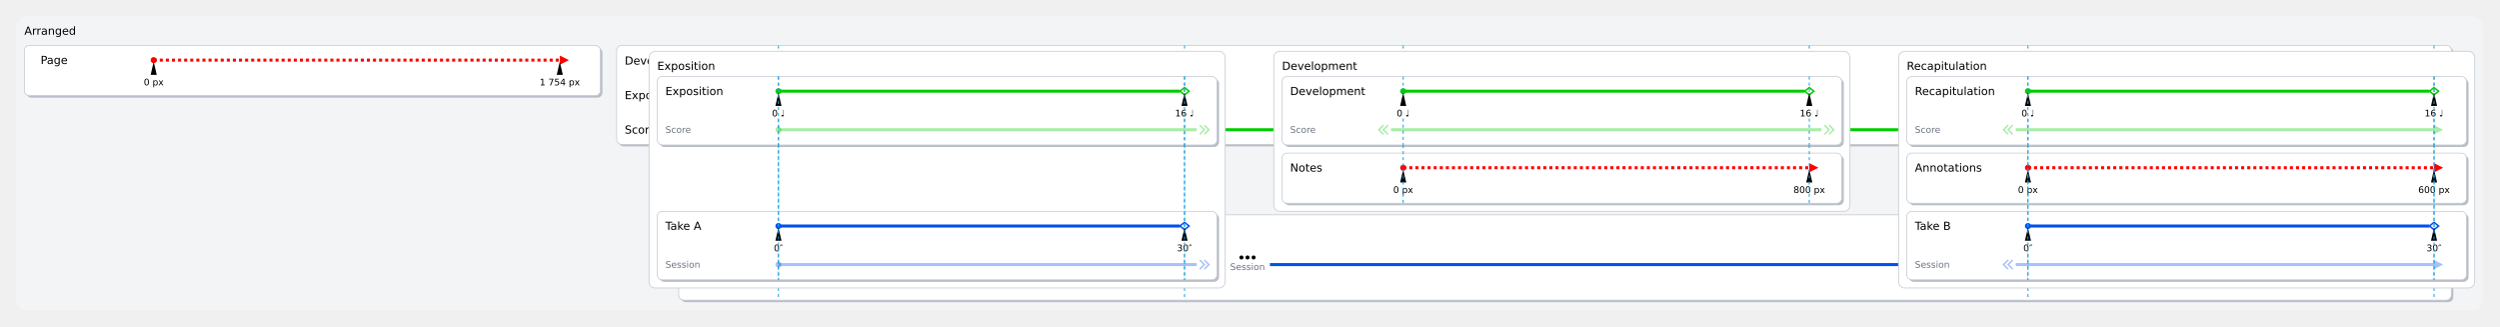
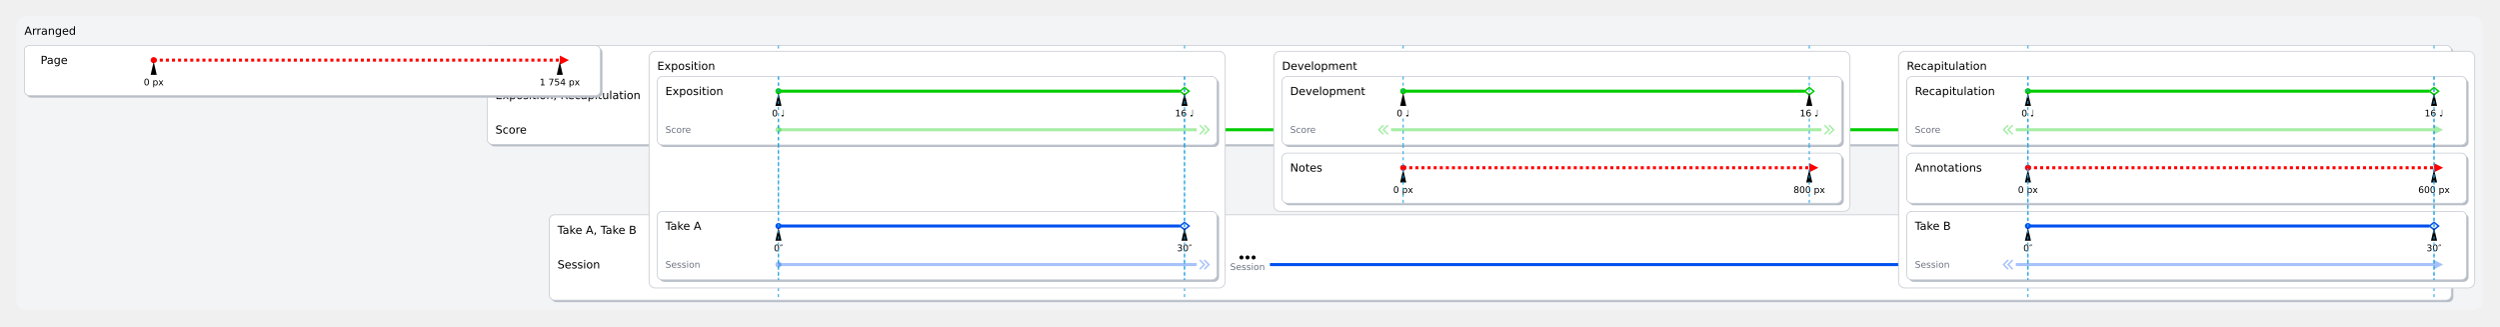
<svg xmlns="http://www.w3.org/2000/svg" width="2461.561" height="321.492" viewBox="0 0 2461.561 321.492" font-family="DejaVu Sans, Noto Music" text-rendering="geometricPrecision" style="font-kerning:none;font-variant-ligatures:none">
  <g transform="translate(16 16)">
    <rect x="0" y="0" width="2429.561" height="289.492" rx="10" fill="#F3F4F6" />
    <text data-part="name" x="8" y="18.21" text-anchor="start" font-size="11" fill="#000000">Arranged</text>
-     <rect data-id="score" data-part="card" x="593.367" y="30.805" width="1807.473" height="97.356" rx="5" fill="#B8BEC8" />
-     <rect data-id="score" data-part="card" x="591.367" y="28.805" width="1807.473" height="97.356" rx="5" fill="#FFFFFF" stroke="#C4C9D1" stroke-width="0.75" />
+     <rect data-id="score" data-part="card" x="465.977" y="30.805" width="1934.863" height="97.356" rx="5" fill="#B8BEC8" />
+     <rect data-id="score" data-part="card" x="463.977" y="28.805" width="1934.863" height="97.356" rx="5" fill="#FFFFFF" stroke="#C4C9D1" stroke-width="0.75" />
    <line data-id="score" x1="750.78" y1="111.758" x2="2381.561" y2="111.758" stroke="#00CC00" stroke-width="3" />
    <circle data-id="score" cx="750.78" cy="111.758" r="3" fill="#00CC00" />
    <polygon data-id="score" points="2390.561,111.758 2381.561,107.258 2381.561,116.258" fill="#00CC00" />
    <line data-id="exposition" x1="750.78" y1="77.781" x2="1146.28" y2="77.781" stroke="#00CC00" stroke-width="3" />
    <circle data-id="exposition" cx="750.78" cy="77.781" r="3" fill="#00CC00" />
    <polygon data-id="exposition" points="1146.28,77.781 1150.78,74.181 1155.28,77.781 1150.78,81.381" fill="none" stroke="#00CC00" stroke-width="1.5" />
    <line data-id="development" x1="1366.17" y1="43.805" x2="1761.67" y2="43.805" stroke="#00CC00" stroke-width="3" />
    <circle data-id="development" cx="1366.17" cy="43.805" r="3" fill="#00CC00" />
    <polygon data-id="development" points="1761.67,43.805 1766.17,40.205 1770.67,43.805 1766.17,47.405" fill="none" stroke="#00CC00" stroke-width="1.5" />
    <line data-id="recapitulation" x1="1981.561" y1="77.781" x2="2377.061" y2="77.781" stroke="#00CC00" stroke-width="3" />
    <circle data-id="recapitulation" cx="1981.561" cy="77.781" r="3" fill="#00CC00" />
    <polygon data-id="recapitulation" points="2377.061,77.781 2381.561,74.181 2386.061,77.781 2381.561,81.381" fill="none" stroke="#00CC00" stroke-width="1.5" />
    <polygon data-id="timestamp_5" points="750.78,79.281 747.78,92.281 753.78,92.281" fill="#000000" />
    <polygon data-id="timestamp_6" points="1150.78,79.281 1147.78,92.281 1153.78,92.281" fill="#000000" />
    <polygon data-id="timestamp_3" points="1366.17,45.305 1363.17,58.305 1369.17,58.305" fill="#000000" />
    <polygon data-id="timestamp_4" points="1766.17,45.305 1763.17,58.305 1769.17,58.305" fill="#000000" />
    <polygon data-id="timestamp_11" points="1981.561,79.281 1978.561,92.281 1984.561,92.281" fill="#000000" />
    <polygon data-id="timestamp_12" points="2381.561,79.281 2378.561,92.281 2384.561,92.281" fill="#000000" />
-     <text data-id="development" data-part="name" x="599.367" y="47.613" text-anchor="start" font-size="11" fill="#000000">Development</text>
-     <text data-id="exposition" data-part="name" x="599.367" y="81.589" text-anchor="start" font-size="11" fill="#000000">Exposition, Recapitulation</text>
-     <text data-id="score" data-part="name" x="599.367" y="115.566" text-anchor="start" font-size="11" fill="#000000">Score</text>
+     <text data-id="development" data-part="name" x="471.977" y="47.613" text-anchor="start" font-size="11" fill="#000000">Development</text>
+     <text data-id="exposition" data-part="name" x="471.977" y="81.589" text-anchor="start" font-size="11" fill="#000000">Exposition, Recapitulation</text>
+     <text data-id="score" data-part="name" x="471.977" y="115.566" text-anchor="start" font-size="11" fill="#000000">Score</text>
    <text data-id="timestamp_5" data-part="coordinate" x="750.78" y="102.635" text-anchor="middle" font-size="9" fill="#000000">0 ♩</text>
    <text data-id="timestamp_6" data-part="coordinate" x="1150.78" y="102.635" text-anchor="middle" font-size="9" fill="#000000">16 ♩</text>
    <text data-id="timestamp_3" data-part="coordinate" x="1366.17" y="68.659" text-anchor="middle" font-size="9" fill="#000000">0 ♩</text>
    <text data-id="timestamp_4" data-part="coordinate" x="1766.17" y="68.659" text-anchor="middle" font-size="9" fill="#000000">16 ♩</text>
    <text data-id="timestamp_11" data-part="coordinate" x="1981.561" y="102.635" text-anchor="middle" font-size="9" fill="#000000">0 ♩</text>
    <text data-id="timestamp_12" data-part="coordinate" x="2381.561" y="102.635" text-anchor="middle" font-size="9" fill="#000000">16 ♩</text>
    <line data-id="timestamp_5" data-part="line" x1="750.78" y1="28.805" x2="750.78" y2="79.281" stroke="#1BA1E2" stroke-width="1" stroke-dasharray="3 3" />
    <line data-id="timestamp_5" data-part="line" x1="750.78" y1="104.758" x2="750.78" y2="126.16" stroke="#1BA1E2" stroke-width="1" stroke-dasharray="3 3" />
    <line data-id="timestamp_6" data-part="line" x1="1150.78" y1="28.805" x2="1150.78" y2="79.281" stroke="#1BA1E2" stroke-width="1" stroke-dasharray="3 3" />
    <line data-id="timestamp_6" data-part="line" x1="1150.78" y1="104.758" x2="1150.78" y2="126.16" stroke="#1BA1E2" stroke-width="1" stroke-dasharray="3 3" />
    <line data-id="timestamp_3" data-part="line" x1="1366.17" y1="28.805" x2="1366.17" y2="45.305" stroke="#1BA1E2" stroke-width="1" stroke-dasharray="3 3" />
    <line data-id="timestamp_3" data-part="line" x1="1366.17" y1="70.781" x2="1366.17" y2="126.16" stroke="#1BA1E2" stroke-width="1" stroke-dasharray="3 3" />
    <line data-id="timestamp_4" data-part="line" x1="1766.17" y1="28.805" x2="1766.17" y2="45.305" stroke="#1BA1E2" stroke-width="1" stroke-dasharray="3 3" />
    <line data-id="timestamp_4" data-part="line" x1="1766.17" y1="70.781" x2="1766.17" y2="126.16" stroke="#1BA1E2" stroke-width="1" stroke-dasharray="3 3" />
    <line data-id="timestamp_11" data-part="line" x1="1981.561" y1="28.805" x2="1981.561" y2="79.281" stroke="#1BA1E2" stroke-width="1" stroke-dasharray="3 3" />
    <line data-id="timestamp_11" data-part="line" x1="1981.561" y1="104.758" x2="1981.561" y2="126.16" stroke="#1BA1E2" stroke-width="1" stroke-dasharray="3 3" />
    <line data-id="timestamp_12" data-part="line" x1="2381.561" y1="28.805" x2="2381.561" y2="79.281" stroke="#1BA1E2" stroke-width="1" stroke-dasharray="3 3" />
    <line data-id="timestamp_12" data-part="line" x1="2381.561" y1="104.758" x2="2381.561" y2="126.16" stroke="#1BA1E2" stroke-width="1" stroke-dasharray="3 3" />
-     <rect data-id="session" data-part="card" x="654.527" y="197.539" width="1746.033" height="83.953" rx="5" fill="#B8BEC8" />
-     <rect data-id="session" data-part="card" x="652.527" y="195.539" width="1746.033" height="83.953" rx="5" fill="#FFFFFF" stroke="#C4C9D1" stroke-width="0.75" />
+     <rect data-id="session" data-part="card" x="527.137" y="197.539" width="1873.423" height="83.953" rx="5" fill="#B8BEC8" />
+     <rect data-id="session" data-part="card" x="525.137" y="195.539" width="1873.423" height="83.953" rx="5" fill="#FFFFFF" stroke="#C4C9D1" stroke-width="0.75" />
    <line data-id="session" x1="750.78" y1="244.516" x2="1190.78" y2="244.516" stroke="#0050EF" stroke-width="3" />
    <line data-id="session" x1="1234.894" y1="244.516" x2="2381.561" y2="244.516" stroke="#0050EF" stroke-width="3" />
    <circle data-id="session" cx="750.78" cy="244.516" r="3" fill="#0050EF" />
    <polygon data-id="session" points="2390.561,244.516 2381.561,240.016 2381.561,249.016" fill="#0050EF" />
    <line data-id="take_a" x1="750.78" y1="210.539" x2="1146.28" y2="210.539" stroke="#0050EF" stroke-width="3" />
    <circle data-id="take_a" cx="750.78" cy="210.539" r="3" fill="#0050EF" />
    <polygon data-id="take_a" points="1146.28,210.539 1150.78,206.939 1155.28,210.539 1150.78,214.139" fill="none" stroke="#0050EF" stroke-width="1.5" />
    <line data-id="take_b" x1="1981.561" y1="210.539" x2="2377.061" y2="210.539" stroke="#0050EF" stroke-width="3" />
    <circle data-id="take_b" cx="1981.561" cy="210.539" r="3" fill="#0050EF" />
    <polygon data-id="take_b" points="2377.061,210.539 2381.561,206.939 2386.061,210.539 2381.561,214.139" fill="none" stroke="#0050EF" stroke-width="1.5" />
    <polygon data-id="timestamp_13" points="750.78,212.039 747.78,225.039 753.78,225.039" fill="#000000" />
    <polygon data-id="timestamp_14" points="1150.78,212.039 1147.78,225.039 1153.78,225.039" fill="#000000" />
    <polygon data-id="timestamp_15" points="1981.561,212.039 1978.561,225.039 1984.561,225.039" fill="#000000" />
    <polygon data-id="timestamp_16" points="2381.561,212.039 2378.561,225.039 2384.561,225.039" fill="#000000" />
-     <text data-id="take_a" data-part="name" x="660.527" y="214.347" text-anchor="start" font-size="11" fill="#000000">Take A, Take B</text>
-     <text data-id="session" data-part="name" x="660.527" y="248.324" text-anchor="start" font-size="11" fill="#000000">Session</text>
+     <text data-id="take_a" data-part="name" x="533.137" y="214.347" text-anchor="start" font-size="11" fill="#000000">Take A, Take B</text>
+     <text data-id="session" data-part="name" x="533.137" y="248.324" text-anchor="start" font-size="11" fill="#000000">Session</text>
    <text data-id="timestamp_13" data-part="coordinate" x="750.78" y="235.393" text-anchor="middle" font-size="9" fill="#000000">0″</text>
    <text data-id="timestamp_14" data-part="coordinate" x="1150.78" y="235.393" text-anchor="middle" font-size="9" fill="#000000">30″</text>
    <text data-id="timestamp_15" data-part="coordinate" x="1981.561" y="235.393" text-anchor="middle" font-size="9" fill="#000000">0″</text>
    <text data-id="timestamp_16" data-part="coordinate" x="2381.561" y="235.393" text-anchor="middle" font-size="9" fill="#000000">30″</text>
    <line data-id="timestamp_13" data-part="line" x1="750.78" y1="195.539" x2="750.78" y2="212.039" stroke="#1BA1E2" stroke-width="1" stroke-dasharray="3 3" />
    <line data-id="timestamp_13" data-part="line" x1="750.78" y1="237.516" x2="750.78" y2="279.492" stroke="#1BA1E2" stroke-width="1" stroke-dasharray="3 3" />
    <line data-id="timestamp_14" data-part="line" x1="1150.78" y1="195.539" x2="1150.78" y2="212.039" stroke="#1BA1E2" stroke-width="1" stroke-dasharray="3 3" />
    <line data-id="timestamp_14" data-part="line" x1="1150.78" y1="237.516" x2="1150.78" y2="279.492" stroke="#1BA1E2" stroke-width="1" stroke-dasharray="3 3" />
    <line data-id="timestamp_15" data-part="line" x1="1981.561" y1="195.539" x2="1981.561" y2="212.039" stroke="#1BA1E2" stroke-width="1" stroke-dasharray="3 3" />
    <line data-id="timestamp_15" data-part="line" x1="1981.561" y1="237.516" x2="1981.561" y2="279.492" stroke="#1BA1E2" stroke-width="1" stroke-dasharray="3 3" />
    <line data-id="timestamp_16" data-part="line" x1="2381.561" y1="195.539" x2="2381.561" y2="212.039" stroke="#1BA1E2" stroke-width="1" stroke-dasharray="3 3" />
    <line data-id="timestamp_16" data-part="line" x1="2381.561" y1="237.516" x2="2381.561" y2="279.492" stroke="#1BA1E2" stroke-width="1" stroke-dasharray="3 3" />
    <circle data-id="session" data-part="elision ellipsis" cx="1206.837" cy="237.516" r="2" fill="#000000" />
    <circle data-id="session" data-part="elision ellipsis" cx="1212.837" cy="237.516" r="2" fill="#000000" />
    <circle data-id="session" data-part="elision ellipsis" cx="1218.837" cy="237.516" r="2" fill="#000000" />
    <text data-id="session" data-part="elision name" x="1212.837" y="249.87" text-anchor="middle" font-size="9" fill="#6B7280">Session</text>
    <rect data-id="page" data-part="card" x="10" y="30.805" width="567.39" height="49.379" rx="5" fill="#B8BEC8" />
    <rect data-id="page" data-part="card" x="8" y="28.805" width="567.39" height="49.379" rx="5" fill="#FFFFFF" stroke="#C4C9D1" stroke-width="0.75" />
    <line data-id="page" x1="135.39" y1="43.207" x2="535.39" y2="43.207" stroke="#FF0000" stroke-width="3" stroke-dasharray="3 3" />
    <circle data-id="page" cx="135.39" cy="43.207" r="3" fill="#FF0000" />
    <polygon data-id="page" points="544.39,43.207 535.39,38.707 535.39,47.707" fill="#FF0000" />
    <polygon data-id="timestamp_9" points="135.39,44.707 132.39,57.707 138.39,57.707" fill="#000000" />
    <polygon data-id="timestamp_10" points="535.39,44.707 532.39,57.707 538.39,57.707" fill="#000000" />
    <text data-id="page" data-part="name" x="24" y="47.015" text-anchor="start" font-size="11" fill="#000000">Page</text>
    <text data-id="timestamp_9" data-part="coordinate" x="135.39" y="68.061" text-anchor="middle" font-size="9" fill="#000000">0 px</text>
    <text data-id="timestamp_10" data-part="coordinate" x="535.39" y="68.061" text-anchor="middle" font-size="9" fill="#000000">1 754 px</text>
    <rect data-id="group_1" x="623.39" y="34.574" width="567.39" height="232.941" rx="6" fill="#FFFFFF" stroke="#D1D5DB" stroke-width="1" />
    <text data-id="group_1" data-part="name" x="631.39" y="52.785" text-anchor="start" font-size="11" fill="#000000">Exposition</text>
    <rect data-id="exposition" data-part="card" x="633.39" y="61.379" width="551.39" height="67.379" rx="5" fill="#B8BEC8" />
    <rect data-id="exposition" data-part="card" x="631.39" y="59.379" width="551.39" height="67.379" rx="5" fill="#FFFFFF" stroke="#C4C9D1" stroke-width="0.75" />
    <line data-id="score" x1="750.78" y1="111.758" x2="1162.78" y2="111.758" stroke="#00CC00" stroke-width="3" opacity="0.35" />
    <circle data-id="score" cx="750.78" cy="111.758" r="3" fill="#00CC00" opacity="0.35" />
    <polyline data-id="score" points="1165.78,107.258 1170.28,111.758 1165.78,116.258" fill="none" stroke="#00CC00" stroke-width="1.5" opacity="0.35" />
    <polyline data-id="score" points="1170.28,107.258 1174.78,111.758 1170.28,116.258" fill="none" stroke="#00CC00" stroke-width="1.5" opacity="0.35" />
    <line data-id="exposition" x1="750.78" y1="73.781" x2="1146.28" y2="73.781" stroke="#00CC00" stroke-width="3" />
    <circle data-id="exposition" cx="750.78" cy="73.781" r="3" fill="#00CC00" />
    <polygon data-id="exposition" points="1146.28,73.781 1150.78,70.181 1155.28,73.781 1150.78,77.381" fill="none" stroke="#00CC00" stroke-width="1.5" />
    <polygon data-id="timestamp_5" points="750.78,75.281 747.78,88.281 753.78,88.281" fill="#000000" />
    <polygon data-id="timestamp_6" points="1150.78,75.281 1147.78,88.281 1153.78,88.281" fill="#000000" />
    <text data-id="score" data-part="name" x="639.39" y="114.874" text-anchor="start" font-size="9" fill="#6B7280">Score</text>
    <text data-id="exposition" data-part="name" x="639.39" y="77.589" text-anchor="start" font-size="11" fill="#000000">Exposition</text>
    <text data-id="timestamp_5" data-part="coordinate" x="750.78" y="98.635" text-anchor="middle" font-size="9" fill="#000000">0 ♩</text>
    <text data-id="timestamp_6" data-part="coordinate" x="1150.78" y="98.635" text-anchor="middle" font-size="9" fill="#000000">16 ♩</text>
    <line data-id="timestamp_5" data-part="line" x1="750.78" y1="59.379" x2="750.78" y2="75.281" stroke="#1BA1E2" stroke-width="1" stroke-dasharray="3 3" />
    <line data-id="timestamp_5" data-part="line" x1="750.78" y1="100.758" x2="750.78" y2="126.758" stroke="#1BA1E2" stroke-width="1" stroke-dasharray="3 3" />
    <line data-id="timestamp_6" data-part="line" x1="1150.78" y1="59.379" x2="1150.78" y2="75.281" stroke="#1BA1E2" stroke-width="1" stroke-dasharray="3 3" />
    <line data-id="timestamp_6" data-part="line" x1="1150.78" y1="100.758" x2="1150.78" y2="126.758" stroke="#1BA1E2" stroke-width="1" stroke-dasharray="3 3" />
    <rect data-id="take_a" data-part="card" x="633.39" y="194.137" width="551.39" height="67.379" rx="5" fill="#B8BEC8" />
    <rect data-id="take_a" data-part="card" x="631.39" y="192.137" width="551.39" height="67.379" rx="5" fill="#FFFFFF" stroke="#C4C9D1" stroke-width="0.75" />
    <line data-id="session" x1="750.78" y1="244.516" x2="1162.78" y2="244.516" stroke="#0050EF" stroke-width="3" opacity="0.35" />
    <circle data-id="session" cx="750.78" cy="244.516" r="3" fill="#0050EF" opacity="0.35" />
    <polyline data-id="session" points="1165.78,240.016 1170.28,244.516 1165.78,249.016" fill="none" stroke="#0050EF" stroke-width="1.5" opacity="0.35" />
    <polyline data-id="session" points="1170.28,240.016 1174.78,244.516 1170.28,249.016" fill="none" stroke="#0050EF" stroke-width="1.5" opacity="0.35" />
    <line data-id="take_a" x1="750.78" y1="206.539" x2="1146.28" y2="206.539" stroke="#0050EF" stroke-width="3" />
    <circle data-id="take_a" cx="750.78" cy="206.539" r="3" fill="#0050EF" />
    <polygon data-id="take_a" points="1146.28,206.539 1150.78,202.939 1155.28,206.539 1150.78,210.139" fill="none" stroke="#0050EF" stroke-width="1.5" />
    <polygon data-id="timestamp_13" points="750.78,208.039 747.78,221.039 753.78,221.039" fill="#000000" />
    <polygon data-id="timestamp_14" points="1150.78,208.039 1147.78,221.039 1153.78,221.039" fill="#000000" />
    <text data-id="session" data-part="name" x="639.39" y="247.631" text-anchor="start" font-size="9" fill="#6B7280">Session</text>
    <text data-id="take_a" data-part="name" x="639.39" y="210.347" text-anchor="start" font-size="11" fill="#000000">Take A</text>
    <text data-id="timestamp_13" data-part="coordinate" x="750.78" y="231.393" text-anchor="middle" font-size="9" fill="#000000">0″</text>
    <text data-id="timestamp_14" data-part="coordinate" x="1150.78" y="231.393" text-anchor="middle" font-size="9" fill="#000000">30″</text>
    <line data-id="timestamp_13" data-part="line" x1="750.78" y1="192.137" x2="750.78" y2="208.039" stroke="#1BA1E2" stroke-width="1" stroke-dasharray="3 3" />
    <line data-id="timestamp_13" data-part="line" x1="750.78" y1="233.516" x2="750.78" y2="259.516" stroke="#1BA1E2" stroke-width="1" stroke-dasharray="3 3" />
    <line data-id="timestamp_14" data-part="line" x1="1150.78" y1="192.137" x2="1150.78" y2="208.039" stroke="#1BA1E2" stroke-width="1" stroke-dasharray="3 3" />
    <line data-id="timestamp_14" data-part="line" x1="1150.78" y1="233.516" x2="1150.78" y2="259.516" stroke="#1BA1E2" stroke-width="1" stroke-dasharray="3 3" />
    <rect data-id="group_2" x="1238.78" y="34.574" width="567.39" height="157.562" rx="6" fill="#FFFFFF" stroke="#D1D5DB" stroke-width="1" />
    <text data-id="group_2" data-part="name" x="1246.78" y="52.785" text-anchor="start" font-size="11" fill="#000000">Development</text>
    <rect data-id="development" data-part="card" x="1248.78" y="61.379" width="551.39" height="67.379" rx="5" fill="#B8BEC8" />
    <rect data-id="development" data-part="card" x="1246.78" y="59.379" width="551.39" height="67.379" rx="5" fill="#FFFFFF" stroke="#C4C9D1" stroke-width="0.75" />
    <line data-id="score" x1="1354.17" y1="111.758" x2="1778.17" y2="111.758" stroke="#00CC00" stroke-width="3" opacity="0.35" />
    <polyline data-id="score" points="1351.17,107.258 1346.67,111.758 1351.17,116.258" fill="none" stroke="#00CC00" stroke-width="1.5" opacity="0.35" />
    <polyline data-id="score" points="1346.67,107.258 1342.17,111.758 1346.67,116.258" fill="none" stroke="#00CC00" stroke-width="1.5" opacity="0.35" />
    <polyline data-id="score" points="1781.17,107.258 1785.67,111.758 1781.17,116.258" fill="none" stroke="#00CC00" stroke-width="1.5" opacity="0.35" />
    <polyline data-id="score" points="1785.67,107.258 1790.17,111.758 1785.67,116.258" fill="none" stroke="#00CC00" stroke-width="1.5" opacity="0.35" />
    <line data-id="development" x1="1366.17" y1="73.781" x2="1761.67" y2="73.781" stroke="#00CC00" stroke-width="3" />
    <circle data-id="development" cx="1366.17" cy="73.781" r="3" fill="#00CC00" />
    <polygon data-id="development" points="1761.67,73.781 1766.17,70.181 1770.67,73.781 1766.17,77.381" fill="none" stroke="#00CC00" stroke-width="1.5" />
    <polygon data-id="timestamp_3" points="1366.17,75.281 1363.17,88.281 1369.17,88.281" fill="#000000" />
    <polygon data-id="timestamp_4" points="1766.17,75.281 1763.17,88.281 1769.17,88.281" fill="#000000" />
    <text data-id="score" data-part="name" x="1254.78" y="114.874" text-anchor="start" font-size="9" fill="#6B7280">Score</text>
    <text data-id="development" data-part="name" x="1254.78" y="77.589" text-anchor="start" font-size="11" fill="#000000">Development</text>
    <text data-id="timestamp_3" data-part="coordinate" x="1366.17" y="98.635" text-anchor="middle" font-size="9" fill="#000000">0 ♩</text>
    <text data-id="timestamp_4" data-part="coordinate" x="1766.17" y="98.635" text-anchor="middle" font-size="9" fill="#000000">16 ♩</text>
    <line data-id="timestamp_3" data-part="line" x1="1366.17" y1="59.379" x2="1366.17" y2="75.281" stroke="#1BA1E2" stroke-width="1" stroke-dasharray="3 3" />
    <line data-id="timestamp_3" data-part="line" x1="1366.17" y1="100.758" x2="1366.17" y2="126.758" stroke="#1BA1E2" stroke-width="1" stroke-dasharray="3 3" />
    <line data-id="timestamp_4" data-part="line" x1="1766.17" y1="59.379" x2="1766.17" y2="75.281" stroke="#1BA1E2" stroke-width="1" stroke-dasharray="3 3" />
    <line data-id="timestamp_4" data-part="line" x1="1766.17" y1="100.758" x2="1766.17" y2="126.758" stroke="#1BA1E2" stroke-width="1" stroke-dasharray="3 3" />
    <rect data-id="notes" data-part="card" x="1248.78" y="136.758" width="551.39" height="49.379" rx="5" fill="#B8BEC8" />
    <rect data-id="notes" data-part="card" x="1246.78" y="134.758" width="551.39" height="49.379" rx="5" fill="#FFFFFF" stroke="#C4C9D1" stroke-width="0.75" />
    <line data-id="notes" x1="1366.17" y1="149.16" x2="1766.17" y2="149.16" stroke="#FF0000" stroke-width="3" stroke-dasharray="3 3" />
    <circle data-id="notes" cx="1366.17" cy="149.16" r="3" fill="#FF0000" />
    <polygon data-id="notes" points="1775.17,149.16 1766.17,144.66 1766.17,153.66" fill="#FF0000" />
    <polygon data-id="timestamp_7" points="1366.17,150.66 1363.17,163.66 1369.17,163.66" fill="#000000" />
    <polygon data-id="timestamp_8" points="1766.17,150.66 1763.17,163.66 1769.17,163.66" fill="#000000" />
    <text data-id="notes" data-part="name" x="1254.78" y="152.968" text-anchor="start" font-size="11" fill="#000000">Notes</text>
    <text data-id="timestamp_7" data-part="coordinate" x="1366.17" y="174.014" text-anchor="middle" font-size="9" fill="#000000">0 px</text>
    <text data-id="timestamp_8" data-part="coordinate" x="1766.17" y="174.014" text-anchor="middle" font-size="9" fill="#000000">800 px</text>
    <rect data-id="group_3" x="1854.17" y="34.574" width="567.39" height="232.941" rx="6" fill="#FFFFFF" stroke="#D1D5DB" stroke-width="1" />
    <text data-id="group_3" data-part="name" x="1862.17" y="52.785" text-anchor="start" font-size="11" fill="#000000">Recapitulation</text>
    <rect data-id="recapitulation" data-part="card" x="1864.17" y="61.379" width="551.39" height="67.379" rx="5" fill="#B8BEC8" />
    <rect data-id="recapitulation" data-part="card" x="1862.17" y="59.379" width="551.39" height="67.379" rx="5" fill="#FFFFFF" stroke="#C4C9D1" stroke-width="0.75" />
    <line data-id="score" x1="1969.561" y1="111.758" x2="2381.561" y2="111.758" stroke="#00CC00" stroke-width="3" opacity="0.35" />
    <polyline data-id="score" points="1966.561,107.258 1962.061,111.758 1966.561,116.258" fill="none" stroke="#00CC00" stroke-width="1.5" opacity="0.35" />
    <polyline data-id="score" points="1962.061,107.258 1957.561,111.758 1962.061,116.258" fill="none" stroke="#00CC00" stroke-width="1.5" opacity="0.35" />
    <polygon data-id="score" points="2390.561,111.758 2381.561,107.258 2381.561,116.258" fill="#00CC00" opacity="0.35" />
    <line data-id="recapitulation" x1="1981.561" y1="73.781" x2="2377.061" y2="73.781" stroke="#00CC00" stroke-width="3" />
    <circle data-id="recapitulation" cx="1981.561" cy="73.781" r="3" fill="#00CC00" />
    <polygon data-id="recapitulation" points="2377.061,73.781 2381.561,70.181 2386.061,73.781 2381.561,77.381" fill="none" stroke="#00CC00" stroke-width="1.5" />
    <polygon data-id="timestamp_11" points="1981.561,75.281 1978.561,88.281 1984.561,88.281" fill="#000000" />
    <polygon data-id="timestamp_12" points="2381.561,75.281 2378.561,88.281 2384.561,88.281" fill="#000000" />
    <text data-id="score" data-part="name" x="1870.17" y="114.874" text-anchor="start" font-size="9" fill="#6B7280">Score</text>
    <text data-id="recapitulation" data-part="name" x="1870.17" y="77.589" text-anchor="start" font-size="11" fill="#000000">Recapitulation</text>
    <text data-id="timestamp_11" data-part="coordinate" x="1981.561" y="98.635" text-anchor="middle" font-size="9" fill="#000000">0 ♩</text>
    <text data-id="timestamp_12" data-part="coordinate" x="2381.561" y="98.635" text-anchor="middle" font-size="9" fill="#000000">16 ♩</text>
    <line data-id="timestamp_11" data-part="line" x1="1981.561" y1="59.379" x2="1981.561" y2="75.281" stroke="#1BA1E2" stroke-width="1" stroke-dasharray="3 3" />
    <line data-id="timestamp_11" data-part="line" x1="1981.561" y1="100.758" x2="1981.561" y2="126.758" stroke="#1BA1E2" stroke-width="1" stroke-dasharray="3 3" />
    <line data-id="timestamp_12" data-part="line" x1="2381.561" y1="59.379" x2="2381.561" y2="75.281" stroke="#1BA1E2" stroke-width="1" stroke-dasharray="3 3" />
    <line data-id="timestamp_12" data-part="line" x1="2381.561" y1="100.758" x2="2381.561" y2="126.758" stroke="#1BA1E2" stroke-width="1" stroke-dasharray="3 3" />
    <rect data-id="annotations" data-part="card" x="1864.17" y="136.758" width="551.39" height="49.379" rx="5" fill="#B8BEC8" />
    <rect data-id="annotations" data-part="card" x="1862.17" y="134.758" width="551.39" height="49.379" rx="5" fill="#FFFFFF" stroke="#C4C9D1" stroke-width="0.75" />
    <line data-id="annotations" x1="1981.561" y1="149.16" x2="2381.561" y2="149.16" stroke="#FF0000" stroke-width="3" stroke-dasharray="3 3" />
    <circle data-id="annotations" cx="1981.561" cy="149.16" r="3" fill="#FF0000" />
    <polygon data-id="annotations" points="2390.561,149.16 2381.561,144.66 2381.561,153.66" fill="#FF0000" />
    <polygon data-id="timestamp_1" points="1981.561,150.66 1978.561,163.66 1984.561,163.66" fill="#000000" />
    <polygon data-id="timestamp_2" points="2381.561,150.66 2378.561,163.66 2384.561,163.66" fill="#000000" />
    <text data-id="annotations" data-part="name" x="1870.17" y="152.968" text-anchor="start" font-size="11" fill="#000000">Annotations</text>
    <text data-id="timestamp_1" data-part="coordinate" x="1981.561" y="174.014" text-anchor="middle" font-size="9" fill="#000000">0 px</text>
    <text data-id="timestamp_2" data-part="coordinate" x="2381.561" y="174.014" text-anchor="middle" font-size="9" fill="#000000">600 px</text>
    <rect data-id="take_b" data-part="card" x="1864.17" y="194.137" width="551.39" height="67.379" rx="5" fill="#B8BEC8" />
    <rect data-id="take_b" data-part="card" x="1862.17" y="192.137" width="551.39" height="67.379" rx="5" fill="#FFFFFF" stroke="#C4C9D1" stroke-width="0.75" />
    <line data-id="session" x1="1969.561" y1="244.516" x2="2381.561" y2="244.516" stroke="#0050EF" stroke-width="3" opacity="0.35" />
    <polyline data-id="session" points="1966.561,240.016 1962.061,244.516 1966.561,249.016" fill="none" stroke="#0050EF" stroke-width="1.5" opacity="0.35" />
    <polyline data-id="session" points="1962.061,240.016 1957.561,244.516 1962.061,249.016" fill="none" stroke="#0050EF" stroke-width="1.5" opacity="0.35" />
    <polygon data-id="session" points="2390.561,244.516 2381.561,240.016 2381.561,249.016" fill="#0050EF" opacity="0.35" />
    <line data-id="take_b" x1="1981.561" y1="206.539" x2="2377.061" y2="206.539" stroke="#0050EF" stroke-width="3" />
    <circle data-id="take_b" cx="1981.561" cy="206.539" r="3" fill="#0050EF" />
    <polygon data-id="take_b" points="2377.061,206.539 2381.561,202.939 2386.061,206.539 2381.561,210.139" fill="none" stroke="#0050EF" stroke-width="1.5" />
    <polygon data-id="timestamp_15" points="1981.561,208.039 1978.561,221.039 1984.561,221.039" fill="#000000" />
    <polygon data-id="timestamp_16" points="2381.561,208.039 2378.561,221.039 2384.561,221.039" fill="#000000" />
    <text data-id="session" data-part="name" x="1870.17" y="247.631" text-anchor="start" font-size="9" fill="#6B7280">Session</text>
    <text data-id="take_b" data-part="name" x="1870.17" y="210.347" text-anchor="start" font-size="11" fill="#000000">Take B</text>
    <text data-id="timestamp_15" data-part="coordinate" x="1981.561" y="231.393" text-anchor="middle" font-size="9" fill="#000000">0″</text>
    <text data-id="timestamp_16" data-part="coordinate" x="2381.561" y="231.393" text-anchor="middle" font-size="9" fill="#000000">30″</text>
    <line data-id="timestamp_15" data-part="line" x1="1981.561" y1="192.137" x2="1981.561" y2="208.039" stroke="#1BA1E2" stroke-width="1" stroke-dasharray="3 3" />
    <line data-id="timestamp_15" data-part="line" x1="1981.561" y1="233.516" x2="1981.561" y2="259.516" stroke="#1BA1E2" stroke-width="1" stroke-dasharray="3 3" />
    <line data-id="timestamp_16" data-part="line" x1="2381.561" y1="192.137" x2="2381.561" y2="208.039" stroke="#1BA1E2" stroke-width="1" stroke-dasharray="3 3" />
    <line data-id="timestamp_16" data-part="line" x1="2381.561" y1="233.516" x2="2381.561" y2="259.516" stroke="#1BA1E2" stroke-width="1" stroke-dasharray="3 3" />
    <line data-id="timestamp_3" data-part="line" x1="1366.17" y1="126.758" x2="1366.17" y2="184.137" stroke="#1BA1E2" stroke-width="1" stroke-dasharray="3 3" />
    <line data-id="timestamp_4" data-part="line" x1="1766.17" y1="126.758" x2="1766.17" y2="184.137" stroke="#1BA1E2" stroke-width="1" stroke-dasharray="3 3" />
    <line data-id="timestamp_5" data-part="line" x1="750.78" y1="126.758" x2="750.78" y2="259.516" stroke="#1BA1E2" stroke-width="1" stroke-dasharray="3 3" />
    <line data-id="timestamp_6" data-part="line" x1="1150.78" y1="126.758" x2="1150.78" y2="259.516" stroke="#1BA1E2" stroke-width="1" stroke-dasharray="3 3" />
    <line data-id="timestamp_11" data-part="line" x1="1981.561" y1="126.758" x2="1981.561" y2="259.516" stroke="#1BA1E2" stroke-width="1" stroke-dasharray="3 3" />
    <line data-id="timestamp_12" data-part="line" x1="2381.561" y1="126.758" x2="2381.561" y2="259.516" stroke="#1BA1E2" stroke-width="1" stroke-dasharray="3 3" />
    <line data-id="timestamp_13" data-part="line" x1="750.78" y1="59.379" x2="750.78" y2="192.137" stroke="#1BA1E2" stroke-width="1" stroke-dasharray="3 3" />
    <line data-id="timestamp_14" data-part="line" x1="1150.78" y1="59.379" x2="1150.78" y2="192.137" stroke="#1BA1E2" stroke-width="1" stroke-dasharray="3 3" />
    <line data-id="timestamp_15" data-part="line" x1="1981.561" y1="59.379" x2="1981.561" y2="192.137" stroke="#1BA1E2" stroke-width="1" stroke-dasharray="3 3" />
    <line data-id="timestamp_16" data-part="line" x1="2381.561" y1="59.379" x2="2381.561" y2="192.137" stroke="#1BA1E2" stroke-width="1" stroke-dasharray="3 3" />
  </g>
</svg>
